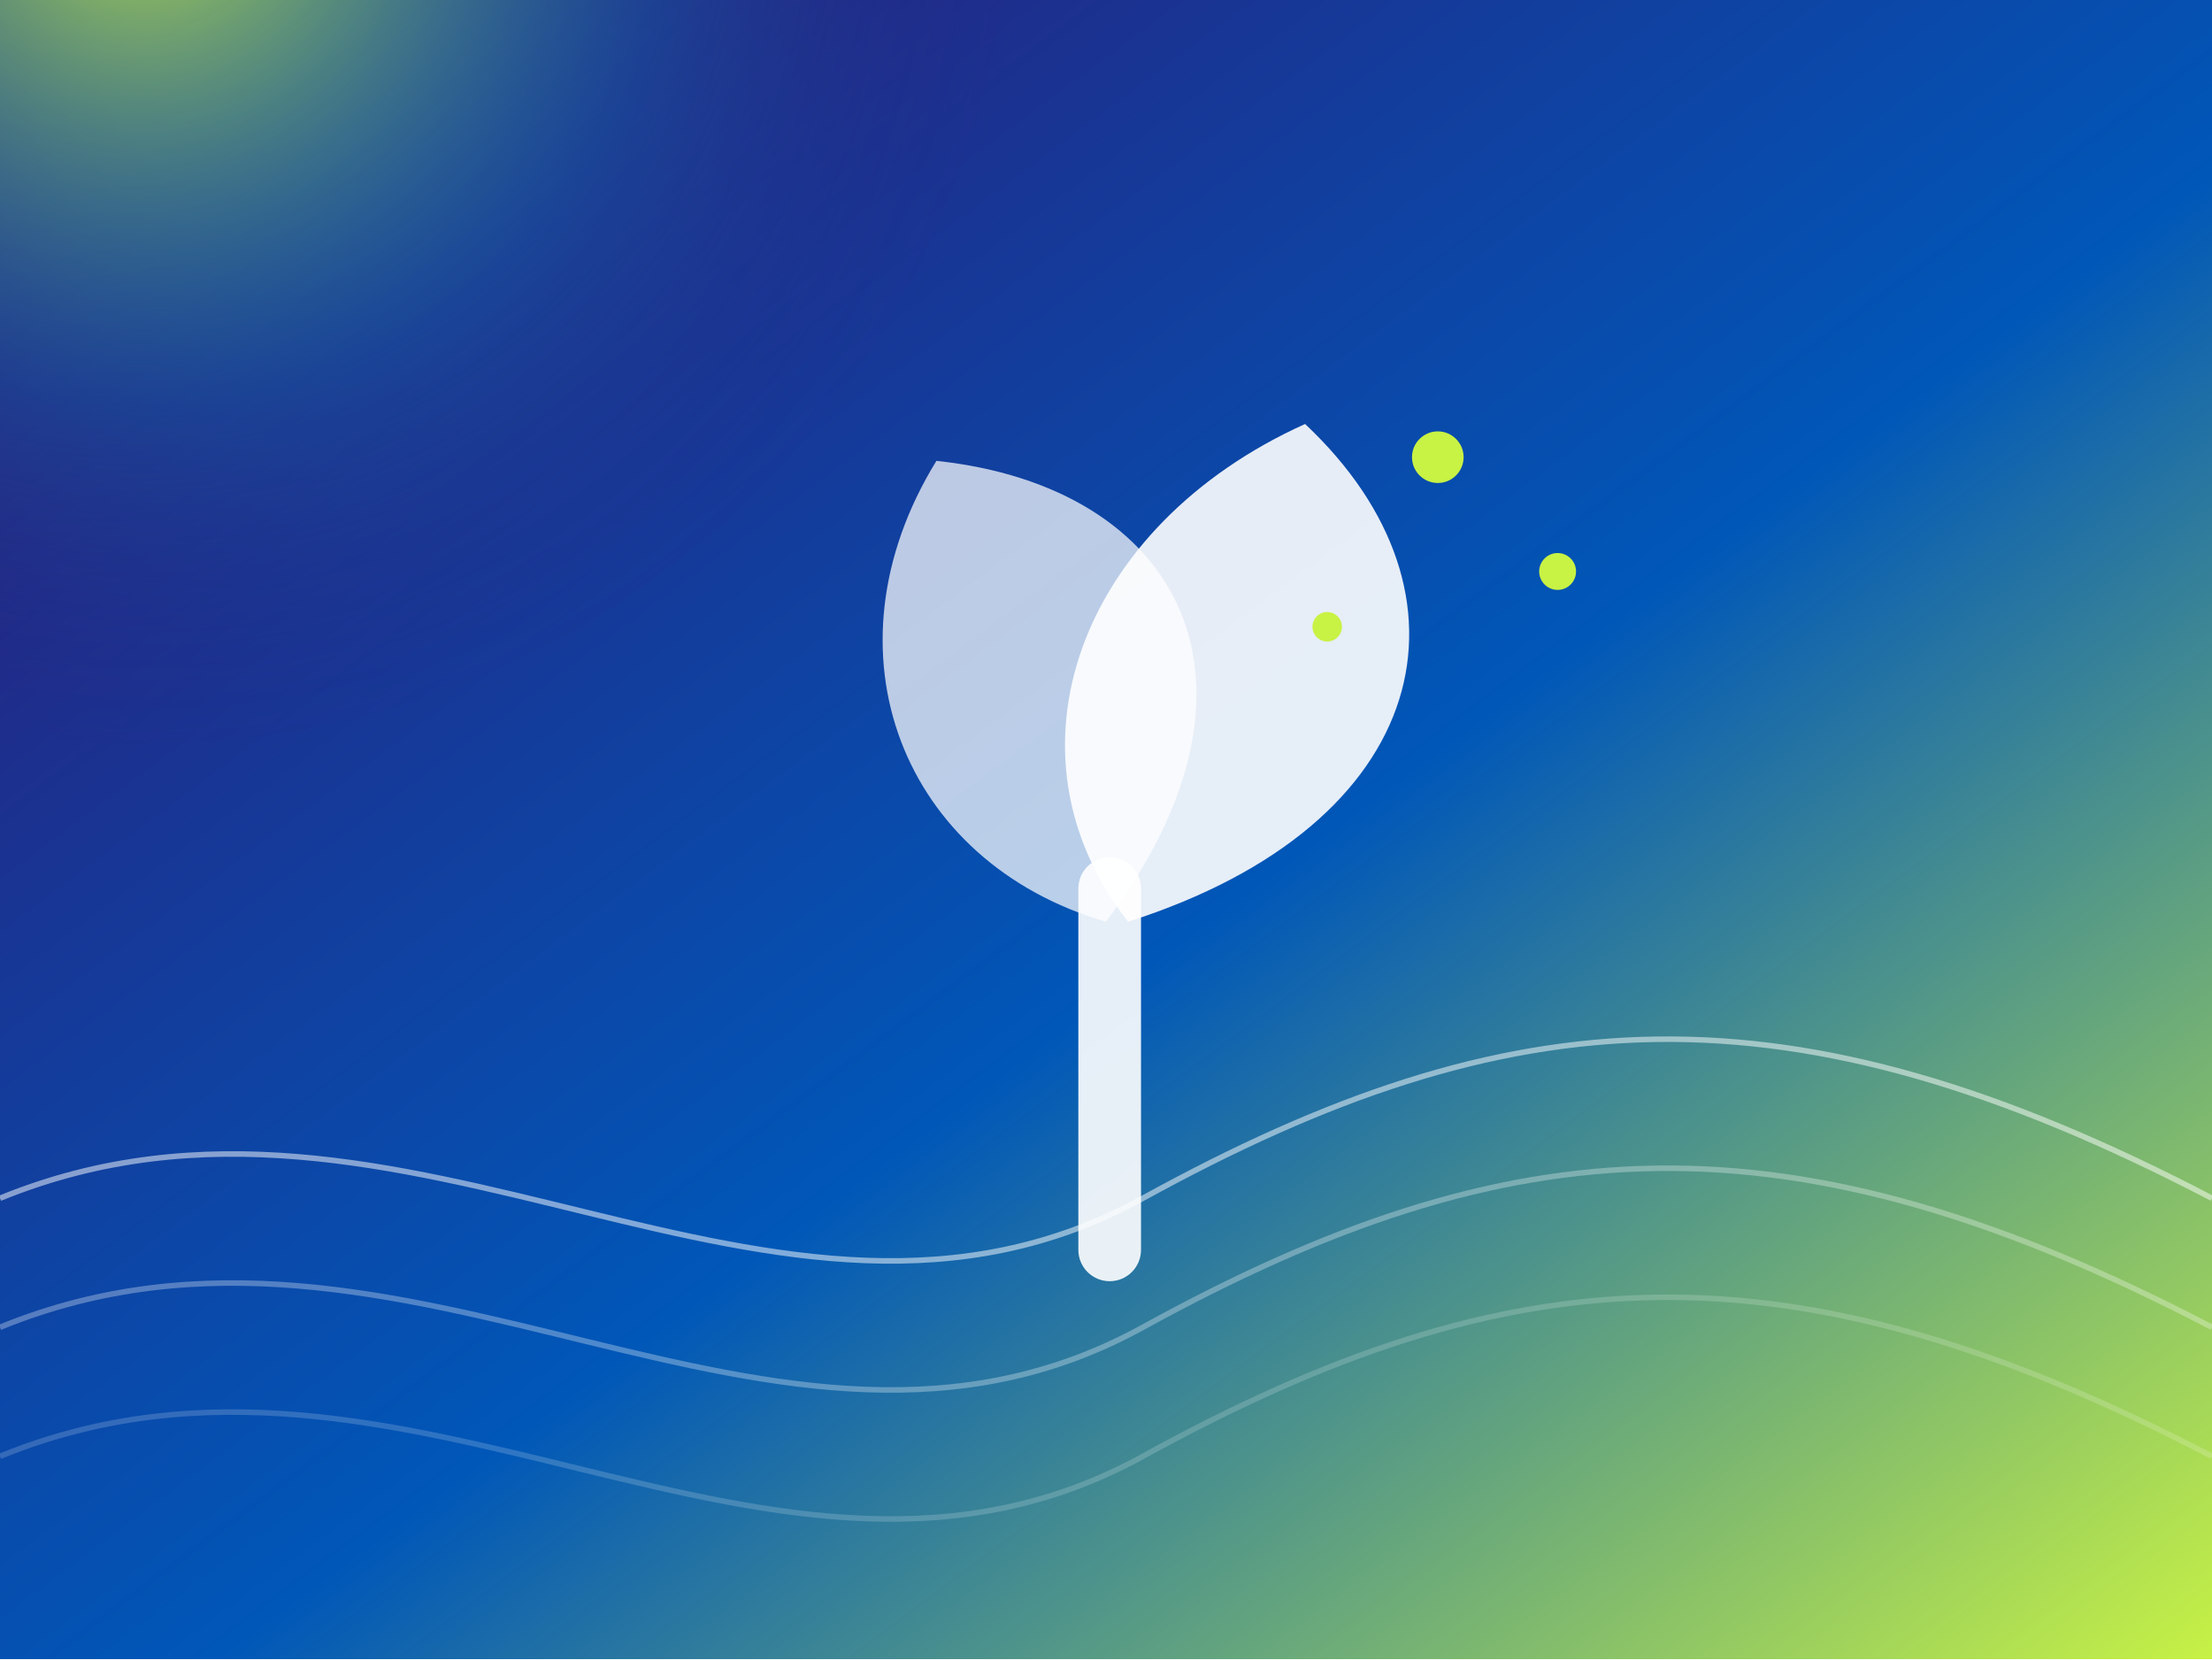
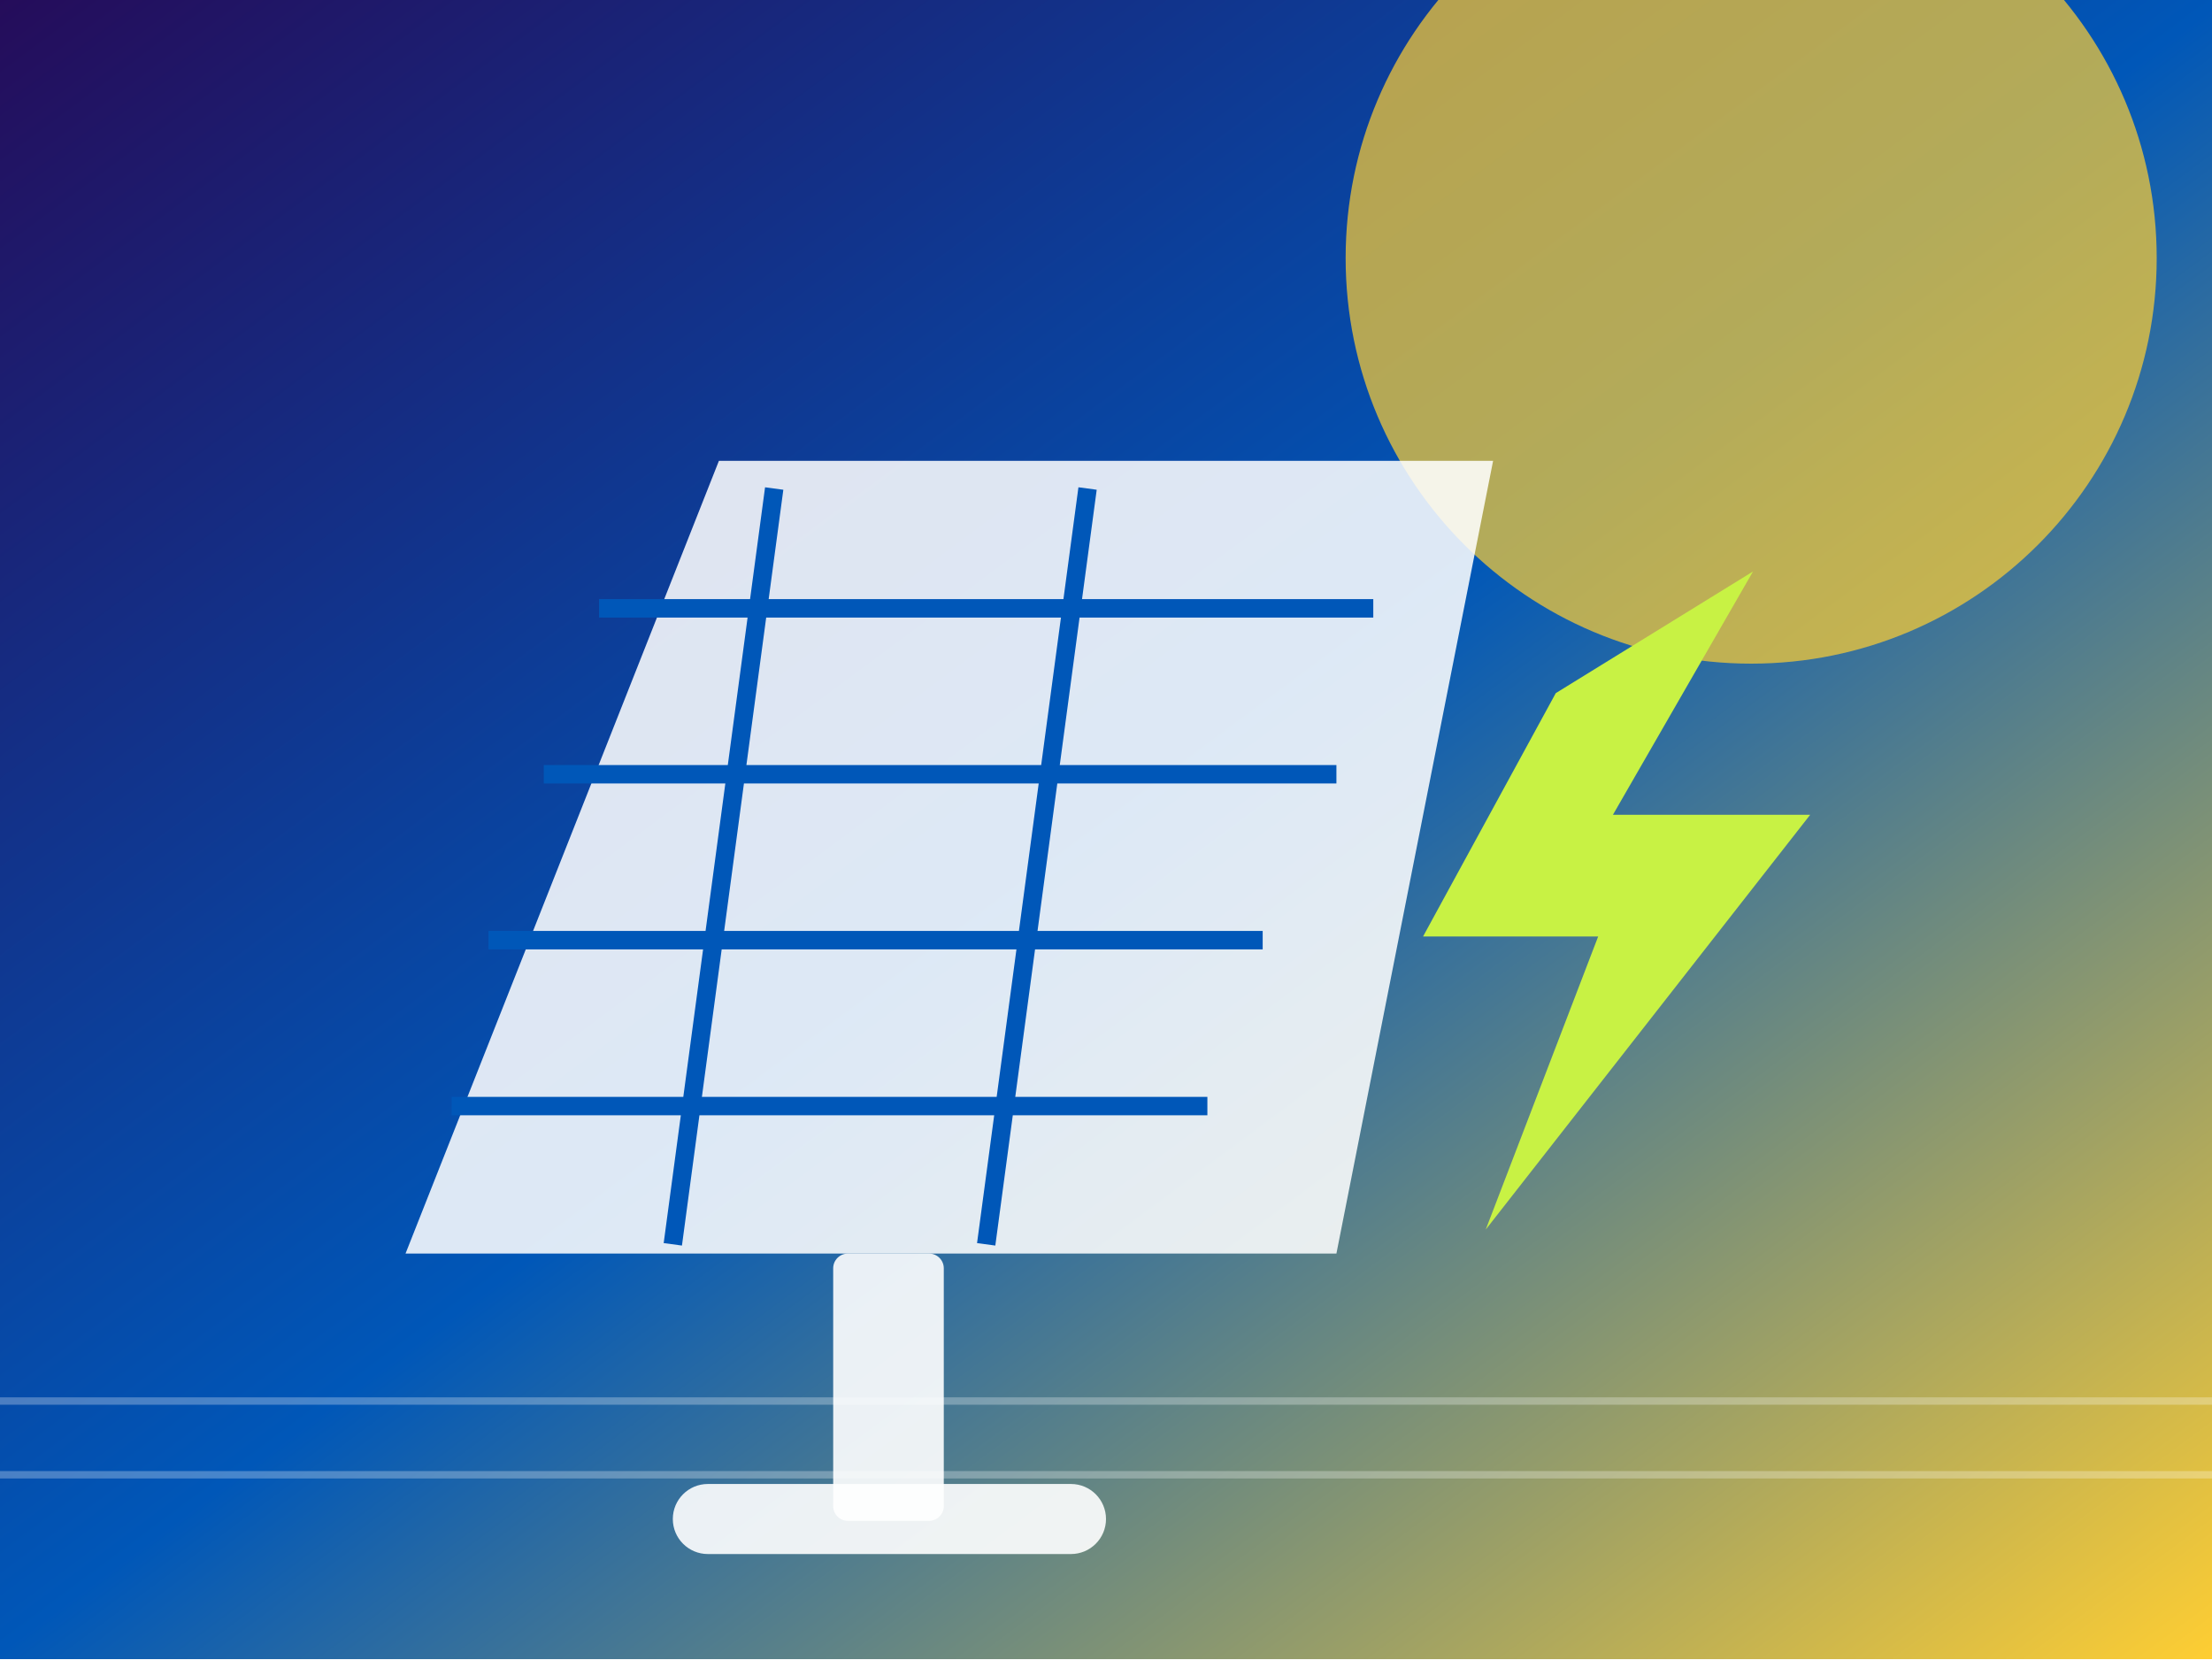
<svg xmlns="http://www.w3.org/2000/svg" viewBox="0 0 1200 900">
  <defs>
    <linearGradient id="g" x1="0" x2="1" y1="0" y2="1">
-       <stop stop-color="#32126F" />
-       <stop offset="0.55" stop-color="#0057B8" />
-       <stop offset="1" stop-color="#C8F244" />
+       <stop stop-color="#250C5A" />
+       <stop offset=".5" stop-color="#0057B8" />
+       <stop offset="1" stop-color="#FFCE32" />
    </linearGradient>
-     <radialGradient id="r" cx=".25" cy=".2" r=".7">
-       <stop stop-color="#C8F244" stop-opacity=".9" />
-       <stop offset=".6" stop-color="#00A9CE" stop-opacity=".2" />
-       <stop offset="1" stop-color="#32126F" stop-opacity="0" />
-     </radialGradient>
  </defs>
  <rect width="1200" height="900" fill="url(#g)" />
-   <circle cx="250" cy="140" r="340" fill="url(#r)" />
-   <g stroke="rgba(255,255,255,.5)" stroke-width="3" fill="none">
-     <path d="M0 650 C220 560 420 760 620 650 S970 530 1200 650" />
-     <path d="M0 720 C220 630 420 830 620 720 S970 600 1200 720" opacity=".6" />
-     <path d="M0 790 C220 700 420 900 620 790 S970 670 1200 790" opacity=".35" />
+   <circle cx="950" cy="140" r="220" fill="#FFCE32" opacity=".7" />
+   <g transform="translate(160 250)" fill="rgba(255,255,255,.9)">
+     <path d="M230 0h420l-85 430H60z" opacity=".96" />
+     <g stroke="#0057B8" stroke-width="10">
+       <path d="M165 80h420M135 170h430M105 260h420M85 350h410M260 15l-55 410M430 15l-55 410" />
+     </g>
+     <rect x="292" y="430" width="60" height="145" rx="8" />
+     <rect x="205" y="555" width="235" height="38" rx="19" />
  </g>
-   <g fill="rgba(255,255,255,.9)">
-     <path d="M612 500c-72-92-26-215 96-270 98 92 70 217-96 270z" />
-     <path d="M600 500c-110-32-156-146-92-250 132 14 190 120 92 250z" opacity=".8" />
-     <rect x="585" y="465" width="34" height="230" rx="17" />
-   </g>
-   <g fill="#C8F244">
-     <circle cx="780" cy="248" r="14" />
-     <circle cx="845" cy="310" r="10" />
-     <circle cx="720" cy="340" r="8" />
+   <path d="M844 376l-72 132h95l-61 159 176-225h-107l76-132z" fill="#C8F244" />
+   <g stroke="rgba(255,255,255,.28)" stroke-width="4" fill="none">
+     <path d="M0 760h1200" />
+     <path d="M0 800h1200" />
  </g>
</svg>
